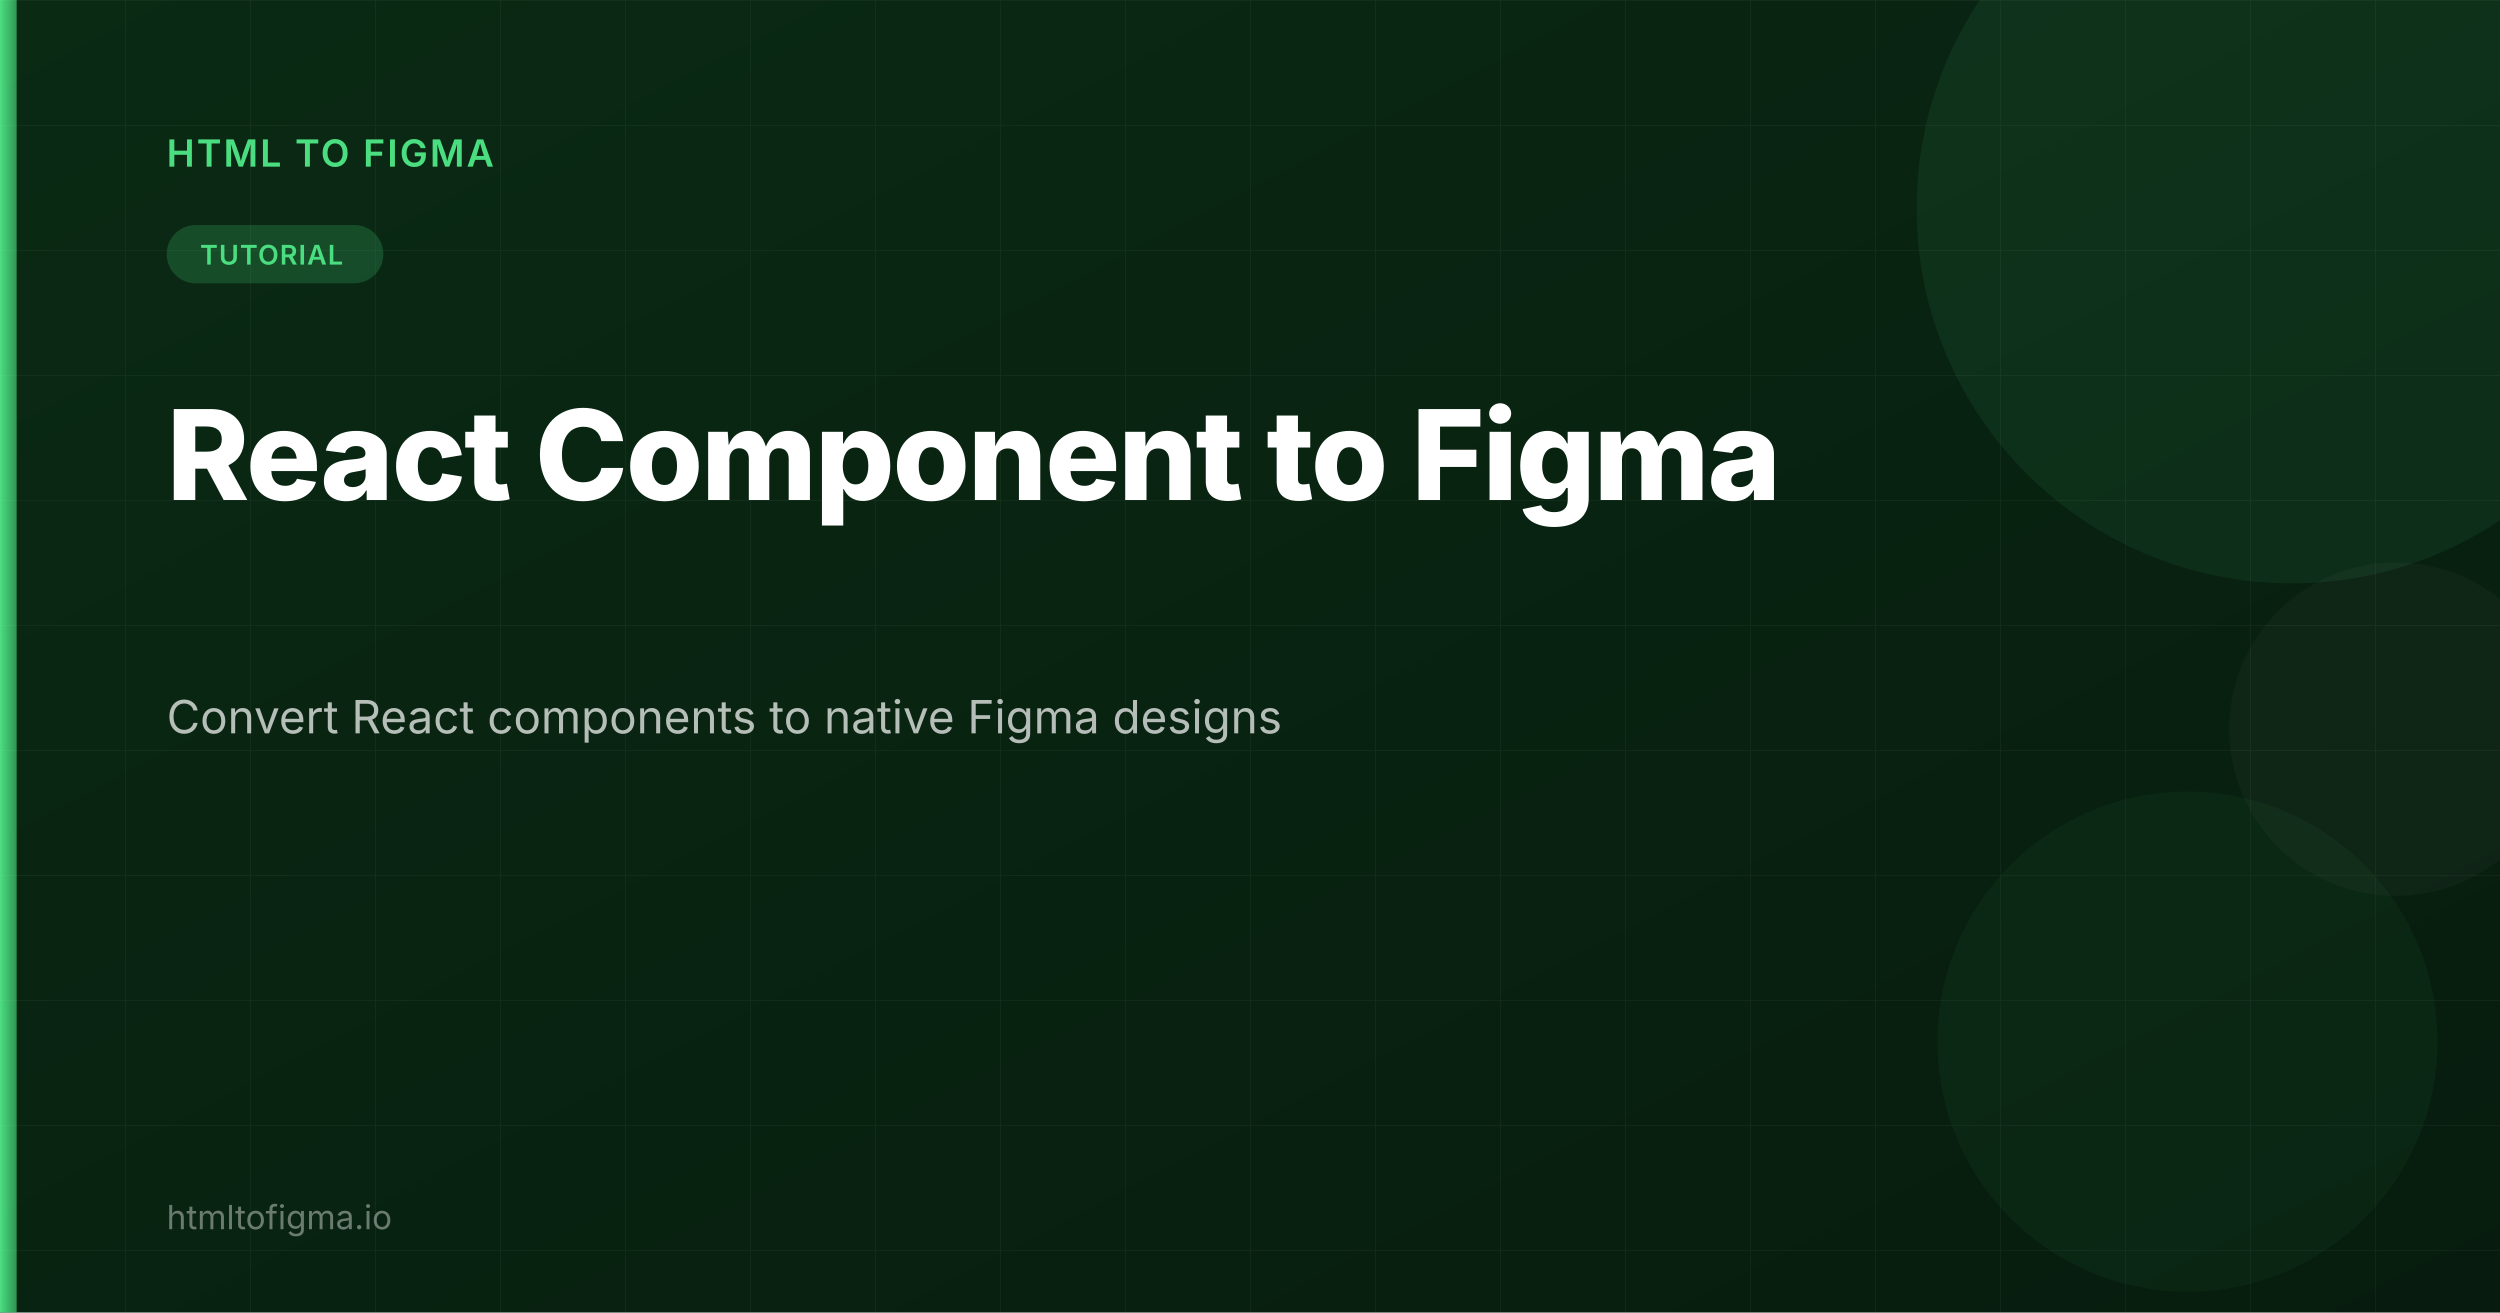
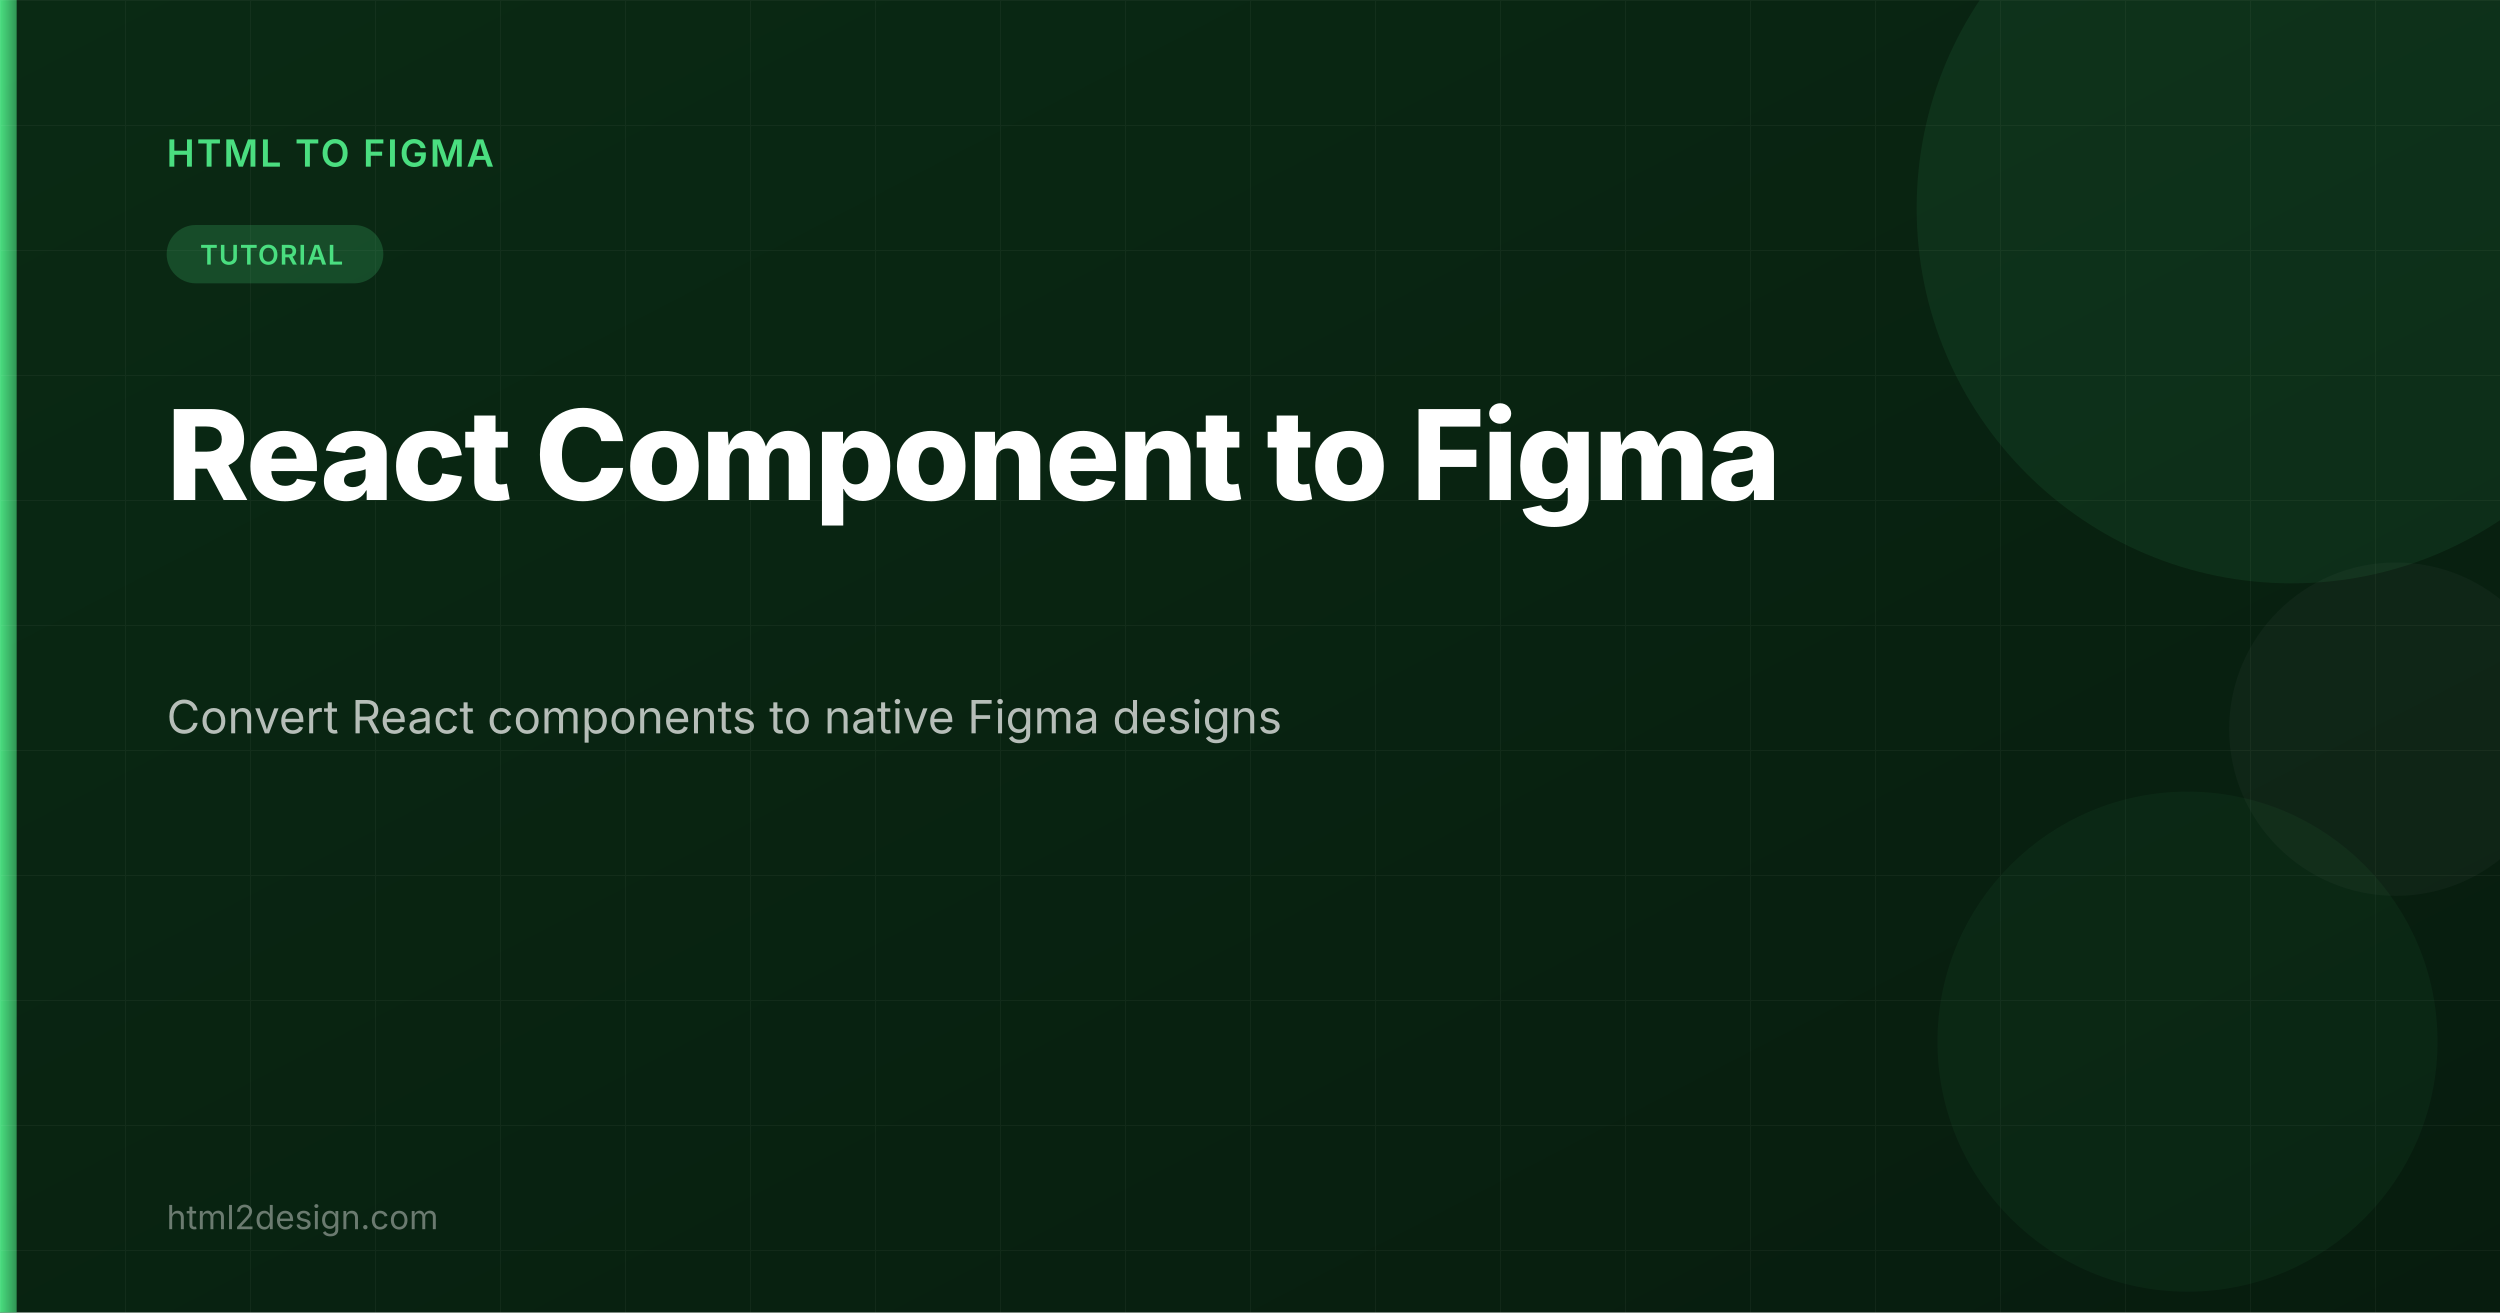
<svg xmlns="http://www.w3.org/2000/svg" width="1200" height="630" viewBox="0 0 1200 630">
  <defs>
    <linearGradient id="bg" x1="0%" y1="0%" x2="100%" y2="100%">
      <stop offset="0%" style="stop-color:#0A2A14;stop-opacity:1" />
      <stop offset="100%" style="stop-color:#071C0E;stop-opacity:1" />
    </linearGradient>
    <linearGradient id="accent" x1="0%" y1="0%" x2="100%" y2="0%">
      <stop offset="0%" style="stop-color:#4ADE80;stop-opacity:1" />
      <stop offset="100%" style="stop-color:#4ADE80;stop-opacity:0.6" />
    </linearGradient>
  </defs>
  <rect width="1200" height="630" fill="url(#bg)" />
  <rect x="0" y="0" width="8" height="630" fill="url(#accent)" />
  <pattern id="grid" width="60" height="60" patternUnits="userSpaceOnUse">
    <path d="M 60 0 L 0 0 0 60" fill="none" stroke="rgba(255,255,255,0.04)" stroke-width="1" />
  </pattern>
  <rect width="1200" height="630" fill="url(#grid)" />
  <text x="80" y="80" font-family="system-ui, -apple-system, sans-serif" font-size="18" font-weight="600" fill="#4ADE80" letter-spacing="1">HTML TO FIGMA</text>
  <rect x="80" y="108" width="104" height="28" rx="14" fill="#4ADE80" opacity="0.2" />
  <text x="96" y="127" font-family="system-ui, -apple-system, sans-serif" font-size="13" font-weight="600" fill="#4ADE80" letter-spacing="0.5">TUTORIAL</text>
  <text font-family="system-ui, -apple-system, sans-serif" font-size="60" font-weight="800" fill="white" letter-spacing="-1">
    <tspan x="80" y="240">React Component to Figma</tspan>
  </text>
  <text x="80" y="352" font-family="system-ui, -apple-system, sans-serif" font-size="22" fill="rgba(255,255,255,0.7)" font-weight="400">Convert React components to native Figma designs</text>
-   <text x="80" y="590" font-family="system-ui, -apple-system, sans-serif" font-size="16" fill="rgba(255,255,255,0.4)">htmltofigma.io</text>
+   <text x="80" y="590" font-family="system-ui, -apple-system, sans-serif" font-size="16" fill="rgba(255,255,255,0.4)">html2design.com</text>
  <circle cx="1100" cy="100" r="180" fill="#4ADE80" opacity="0.08" />
  <circle cx="1050" cy="500" r="120" fill="#4ADE80" opacity="0.05" />
  <circle cx="1150" cy="350" r="80" fill="white" opacity="0.03" />
</svg>
